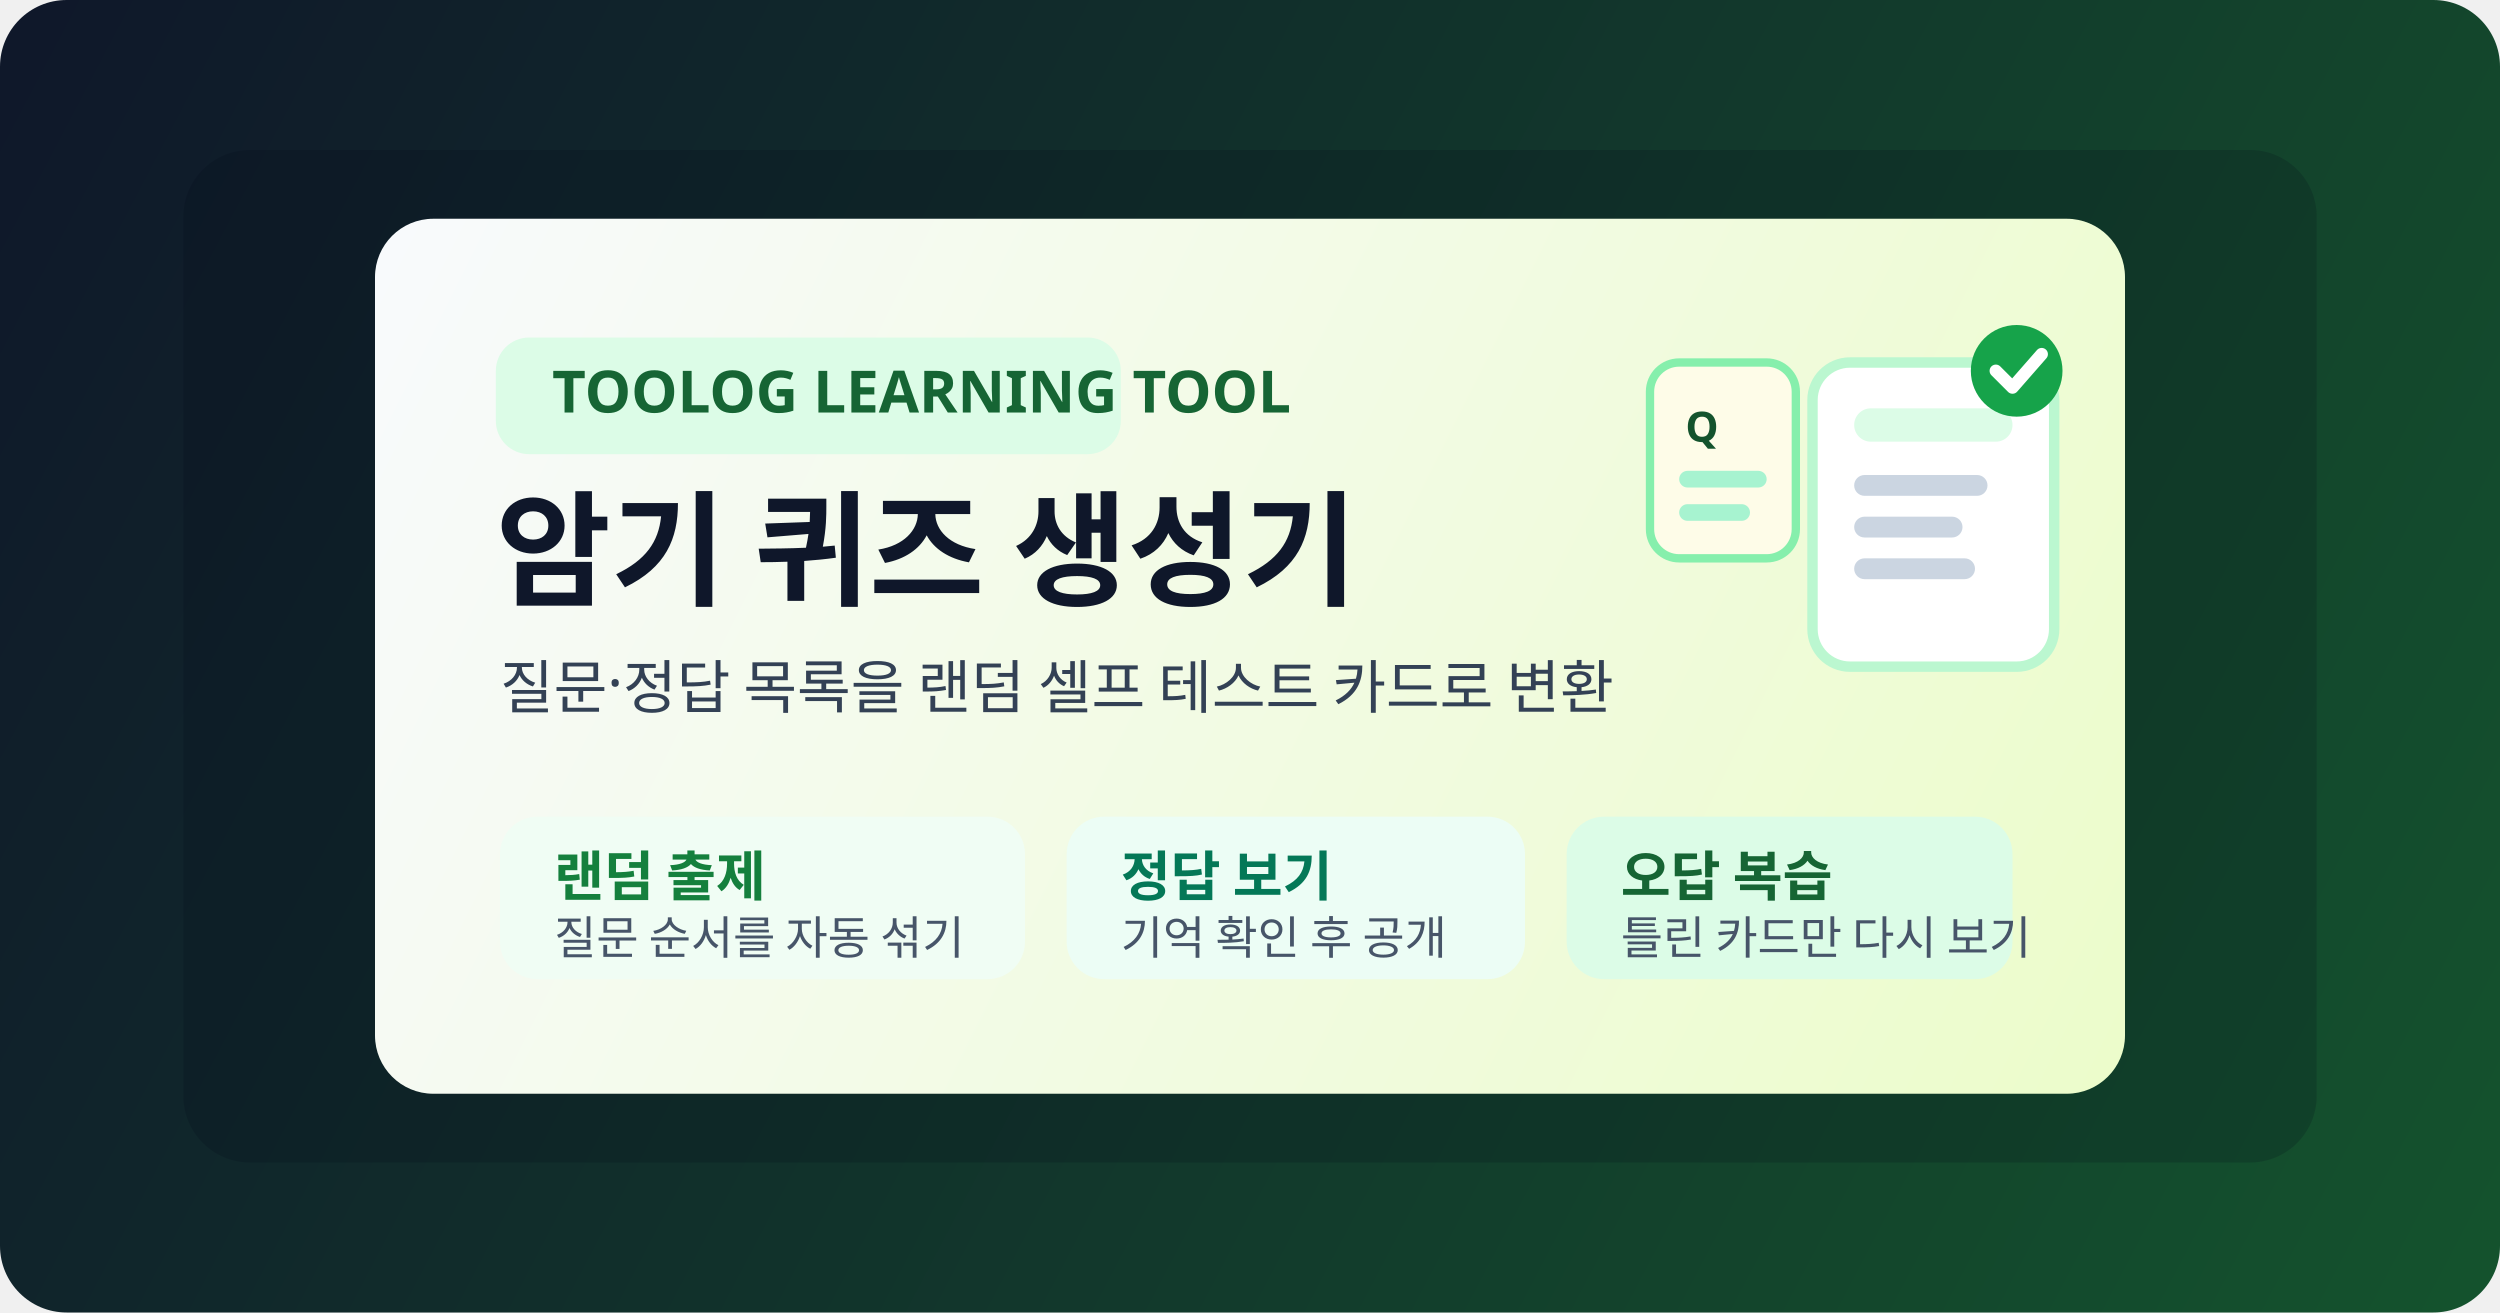
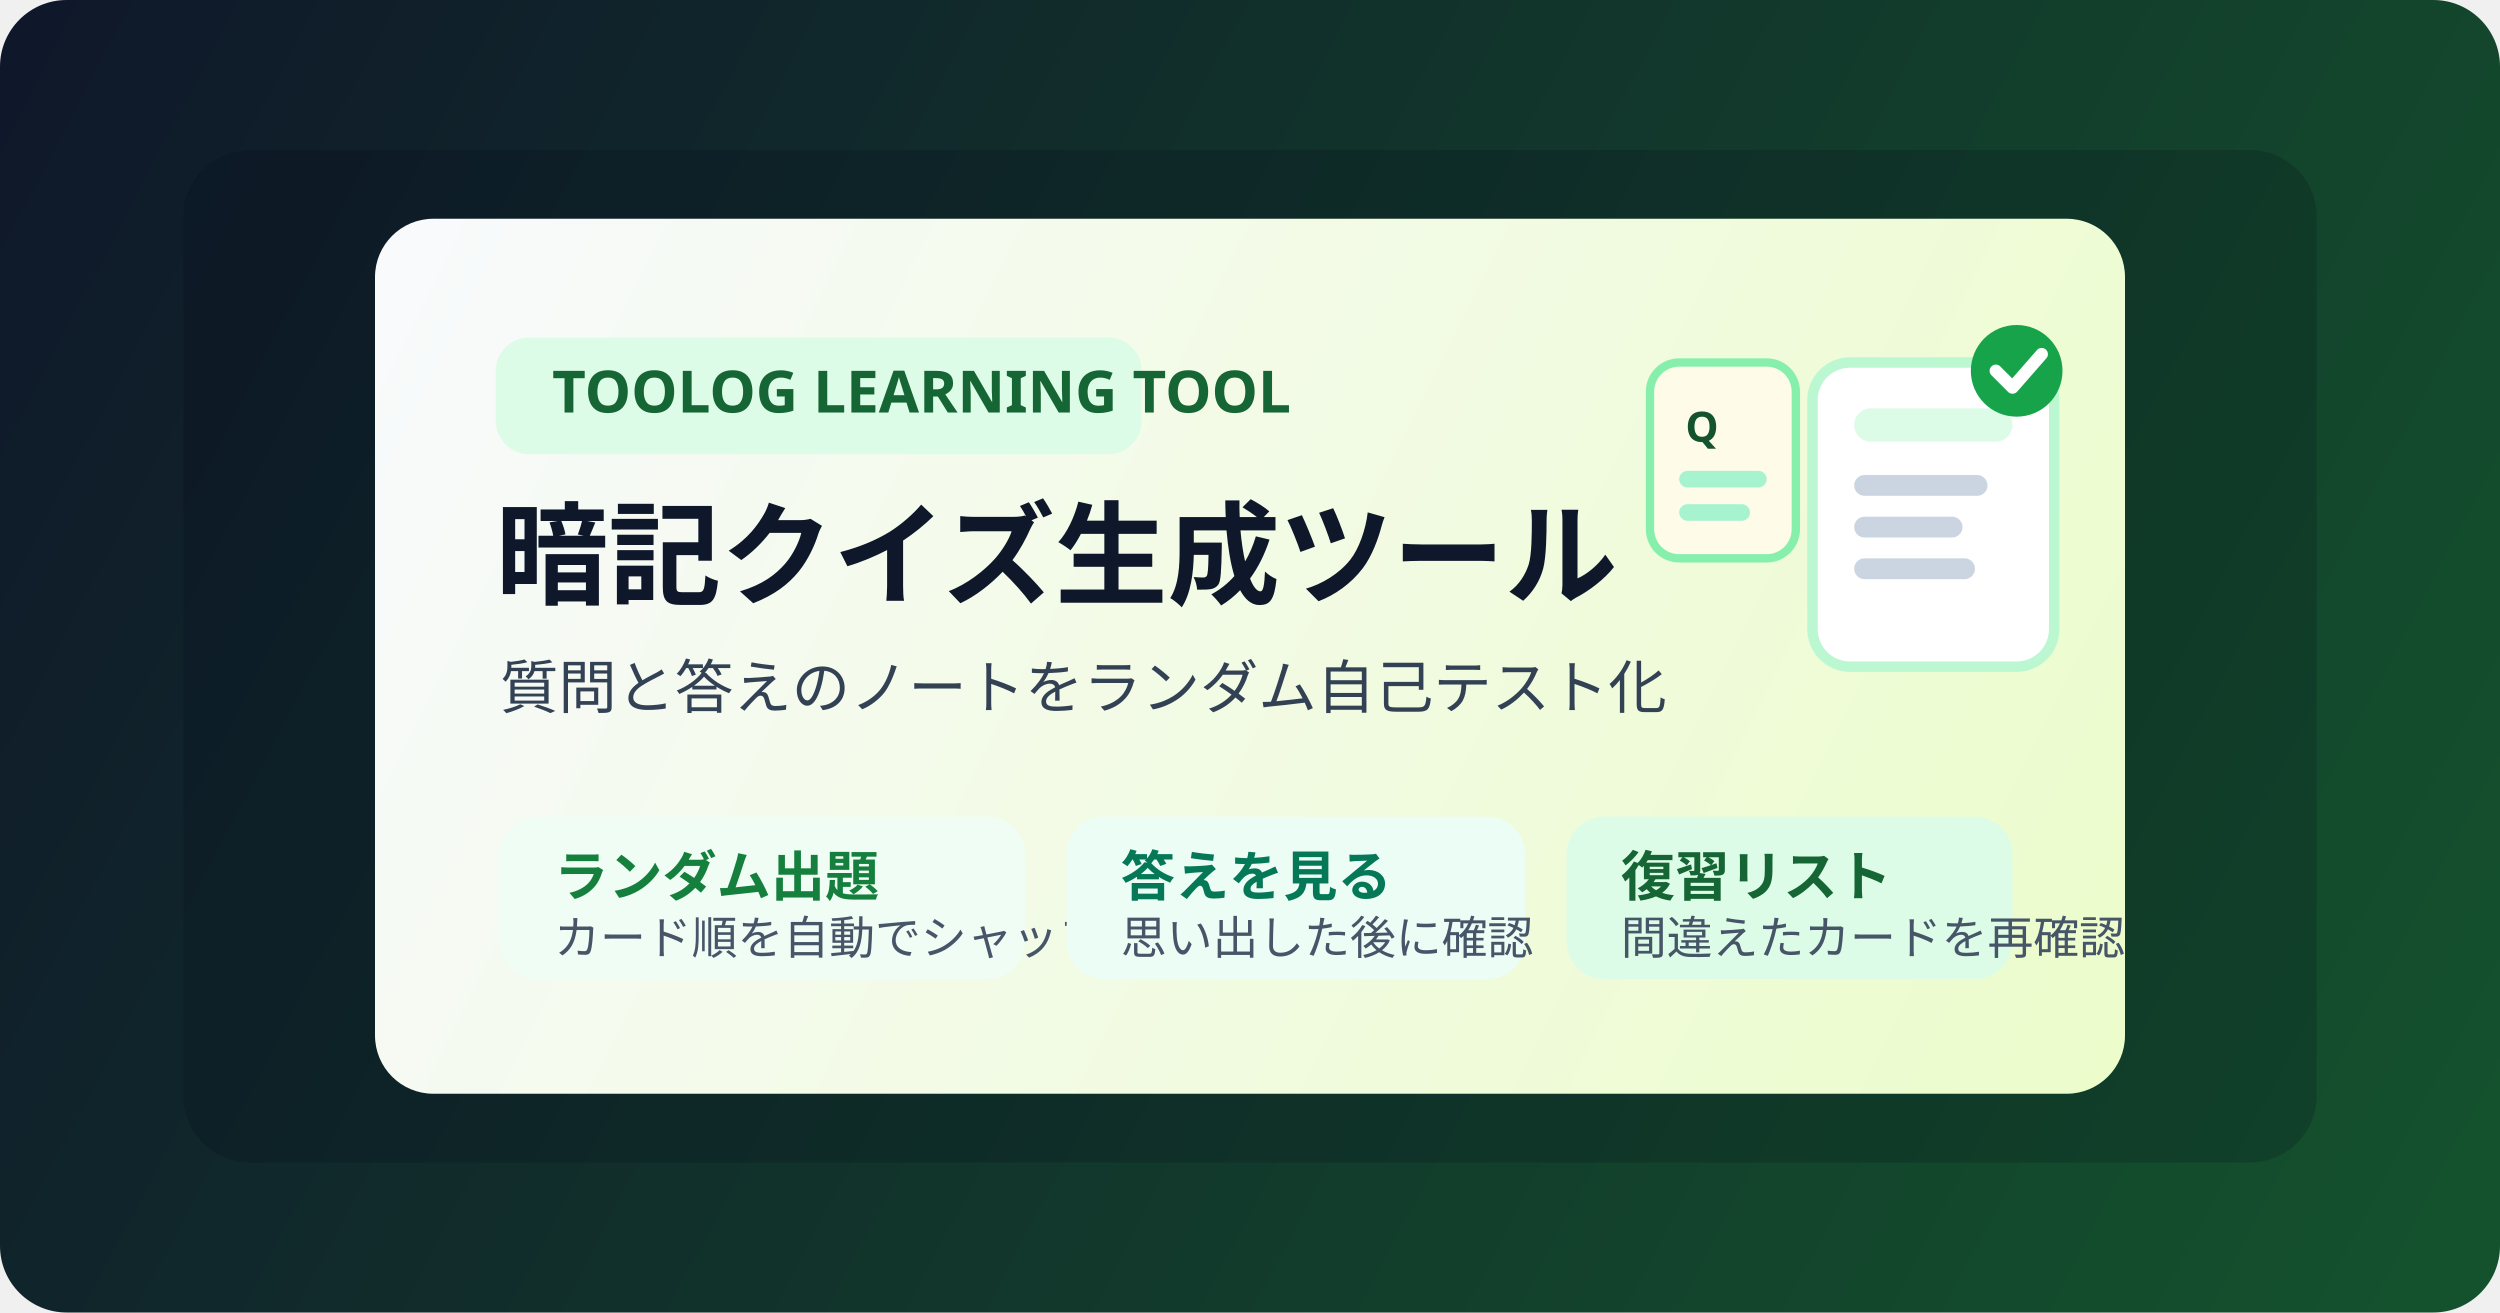
<svg xmlns="http://www.w3.org/2000/svg" width="1200" height="630" viewBox="0 0 1200 630" fill="none">
  <defs>
    <linearGradient id="bg" x1="0" y1="0" x2="1200" y2="630" gradientUnits="userSpaceOnUse">
      <stop stop-color="#0F172A" />
      <stop offset="1" stop-color="#14532D" />
    </linearGradient>
    <linearGradient id="card" x1="190" y1="110" x2="1010" y2="520" gradientUnits="userSpaceOnUse">
      <stop stop-color="#F8FAFC" />
      <stop offset="1" stop-color="#ECFCCB" />
    </linearGradient>
  </defs>
  <rect width="1200" height="630" rx="32" fill="url(#bg)" />
  <rect x="88" y="72" width="1024" height="486" rx="32" fill="#020617" fill-opacity="0.18" />
  <rect x="180" y="105" width="840" height="420" rx="28" fill="url(#card)" />
-   <rect x="238" y="162" width="300" height="56" rx="16" fill="#DCFCE7" />
+   <rect x="238" y="162" width="310" height="56" rx="16" fill="#DCFCE7" />
  <text x="265" y="198" fill="#166534" font-family="Pretendard, Apple SD Gothic Neo, sans-serif" font-size="28" font-weight="700">TOOLOG LEARNING TOOL</text>
-   <text x="238" y="286" fill="#0F172A" font-family="Pretendard, Apple SD Gothic Neo, sans-serif" font-size="60" font-weight="800">암기 퀴즈 생성기</text>
-   <text x="240" y="340" fill="#334155" font-family="Pretendard, Apple SD Gothic Neo, sans-serif" font-size="28" font-weight="500">질문·정답 목록을 랜덤 셀프 테스트 카드로 변환</text>
+   <text x="238" y="286" fill="#0F172A" font-family="Pretendard, Apple SD Gothic Neo, sans-serif" font-size="54" font-weight="800">暗記クイズ生成ツール</text>
+   <text x="240" y="340" fill="#334155" font-family="Pretendard, Apple SD Gothic Neo, sans-serif" font-size="28" font-weight="500">質問と答えのノートをランダム自己テスト化</text>
  <rect x="240" y="392" width="252" height="78" rx="18" fill="#F0FDF4" />
-   <text x="266" y="430" fill="#15803D" font-family="Pretendard, Apple SD Gothic Neo, sans-serif" font-size="26" font-weight="700">랜덤 출제</text>
-   <text x="266" y="458" fill="#475569" font-family="Pretendard, Apple SD Gothic Neo, sans-serif" font-size="22">질문 순서를 자동 섞기</text>
+   <text x="266" y="430" fill="#15803D" font-family="Pretendard, Apple SD Gothic Neo, sans-serif" font-size="26" font-weight="700">ランダム出題</text>
+   <text x="266" y="458" fill="#475569" font-family="Pretendard, Apple SD Gothic Neo, sans-serif" font-size="22">カード順を自動でシャッフル</text>
  <rect x="512" y="392" width="220" height="78" rx="18" fill="#ECFDF5" />
-   <text x="538" y="430" fill="#047857" font-family="Pretendard, Apple SD Gothic Neo, sans-serif" font-size="26" font-weight="700">정답 보기</text>
-   <text x="538" y="458" fill="#475569" font-family="Pretendard, Apple SD Gothic Neo, sans-serif" font-size="22">기억 확인 후 공개</text>
+   <text x="538" y="430" fill="#047857" font-family="Pretendard, Apple SD Gothic Neo, sans-serif" font-size="26" font-weight="700">答えを見る</text>
+   <text x="538" y="458" fill="#475569" font-family="Pretendard, Apple SD Gothic Neo, sans-serif" font-size="22">思い出した後に確認</text>
  <rect x="752" y="392" width="214" height="78" rx="18" fill="#DCFCE7" />
-   <text x="778" y="430" fill="#166534" font-family="Pretendard, Apple SD Gothic Neo, sans-serif" font-size="26" font-weight="700">오답 복습</text>
-   <text x="778" y="458" fill="#475569" font-family="Pretendard, Apple SD Gothic Neo, sans-serif" font-size="22">틀린 카드만 다시 보기</text>
+   <text x="778" y="430" fill="#166534" font-family="Pretendard, Apple SD Gothic Neo, sans-serif" font-size="26" font-weight="700">復習リスト</text>
+   <text x="778" y="458" fill="#475569" font-family="Pretendard, Apple SD Gothic Neo, sans-serif" font-size="22">間違えたカードを再確認</text>
  <g transform="translate(870 150)">
    <rect x="0" y="24" width="116" height="146" rx="18" fill="#FFFFFF" stroke="#BBF7D0" stroke-width="5" />
    <rect x="20" y="46" width="76" height="16" rx="8" fill="#DCFCE7" />
    <rect x="20" y="78" width="64" height="10" rx="5" fill="#CBD5E1" />
    <rect x="20" y="98" width="52" height="10" rx="5" fill="#CBD5E1" />
    <rect x="20" y="118" width="58" height="10" rx="5" fill="#CBD5E1" />
    <circle cx="98" cy="28" r="22" fill="#16A34A" />
    <path d="M88 28L96 36L110 20" stroke="white" stroke-width="6" stroke-linecap="round" stroke-linejoin="round" />
  </g>
  <g transform="translate(792 174)">
    <rect x="0" y="0" width="70" height="94" rx="14" fill="#FEFCE8" stroke="#86EFAC" stroke-width="4" />
    <text x="17" y="38" fill="#14532D" font-family="Pretendard, Apple SD Gothic Neo, sans-serif" font-size="20" font-weight="800">Q</text>
    <rect x="14" y="52" width="42" height="8" rx="4" fill="#A7F3D0" />
    <rect x="14" y="68" width="34" height="8" rx="4" fill="#A7F3D0" />
  </g>
</svg>
